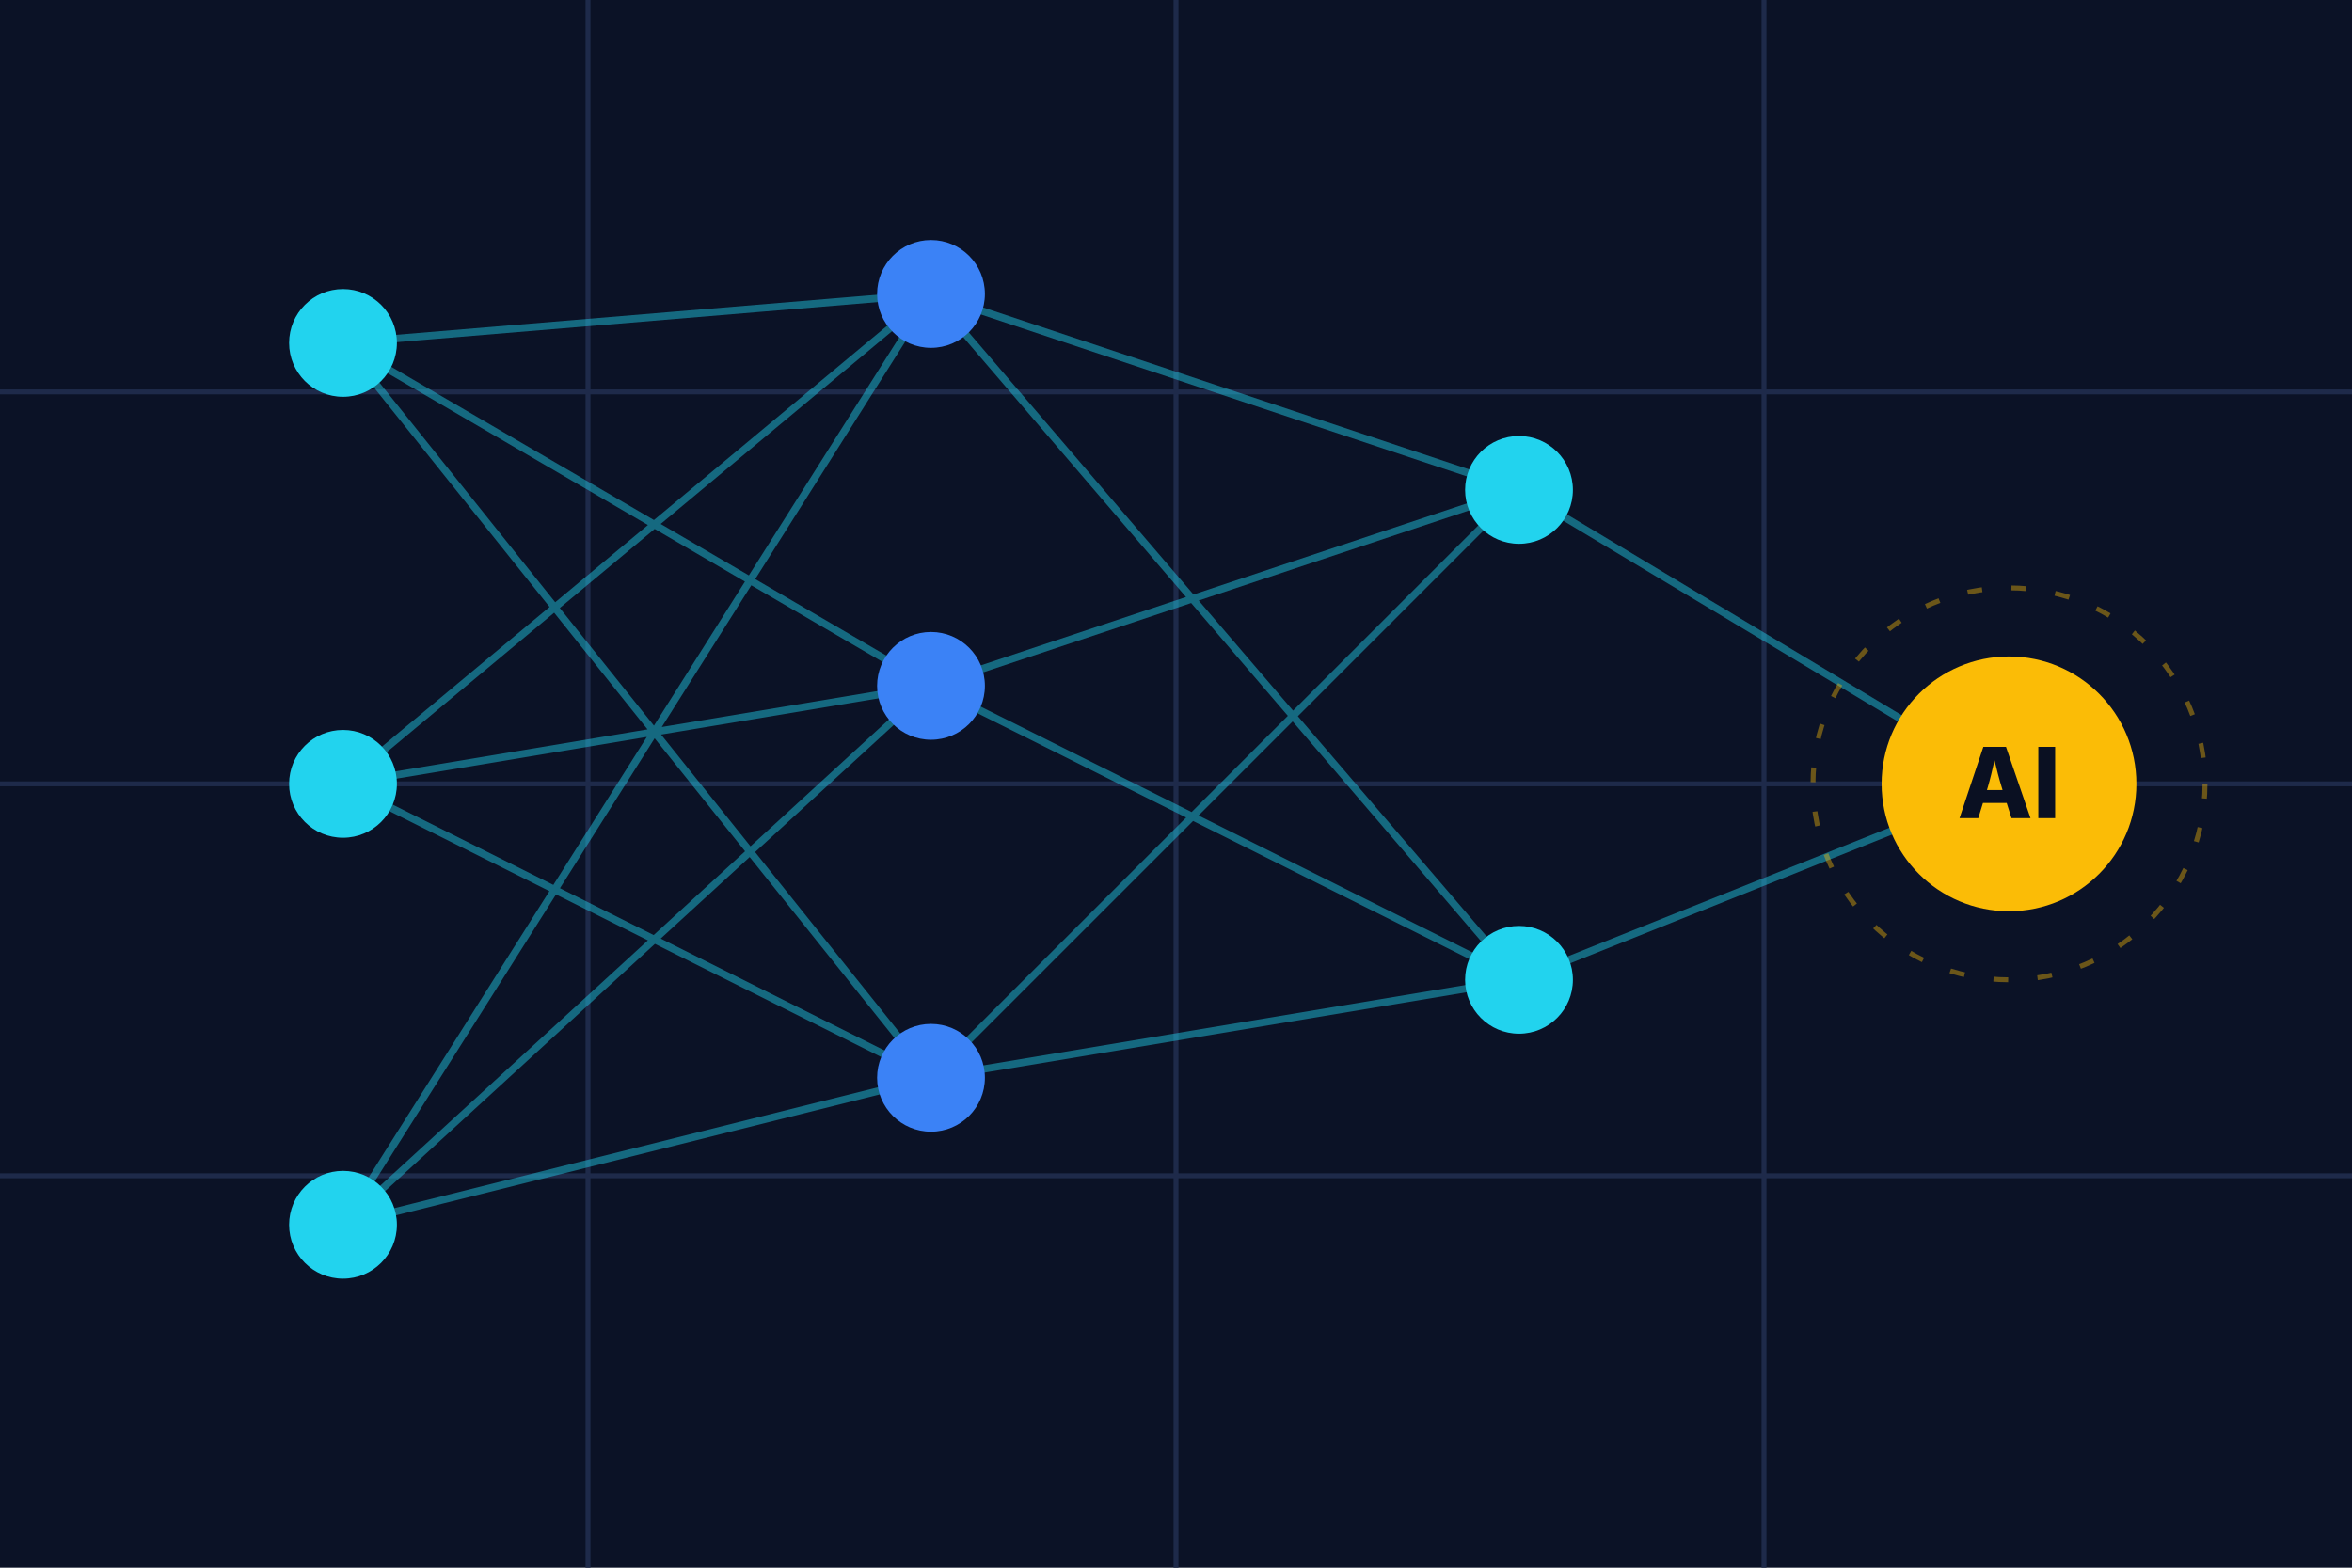
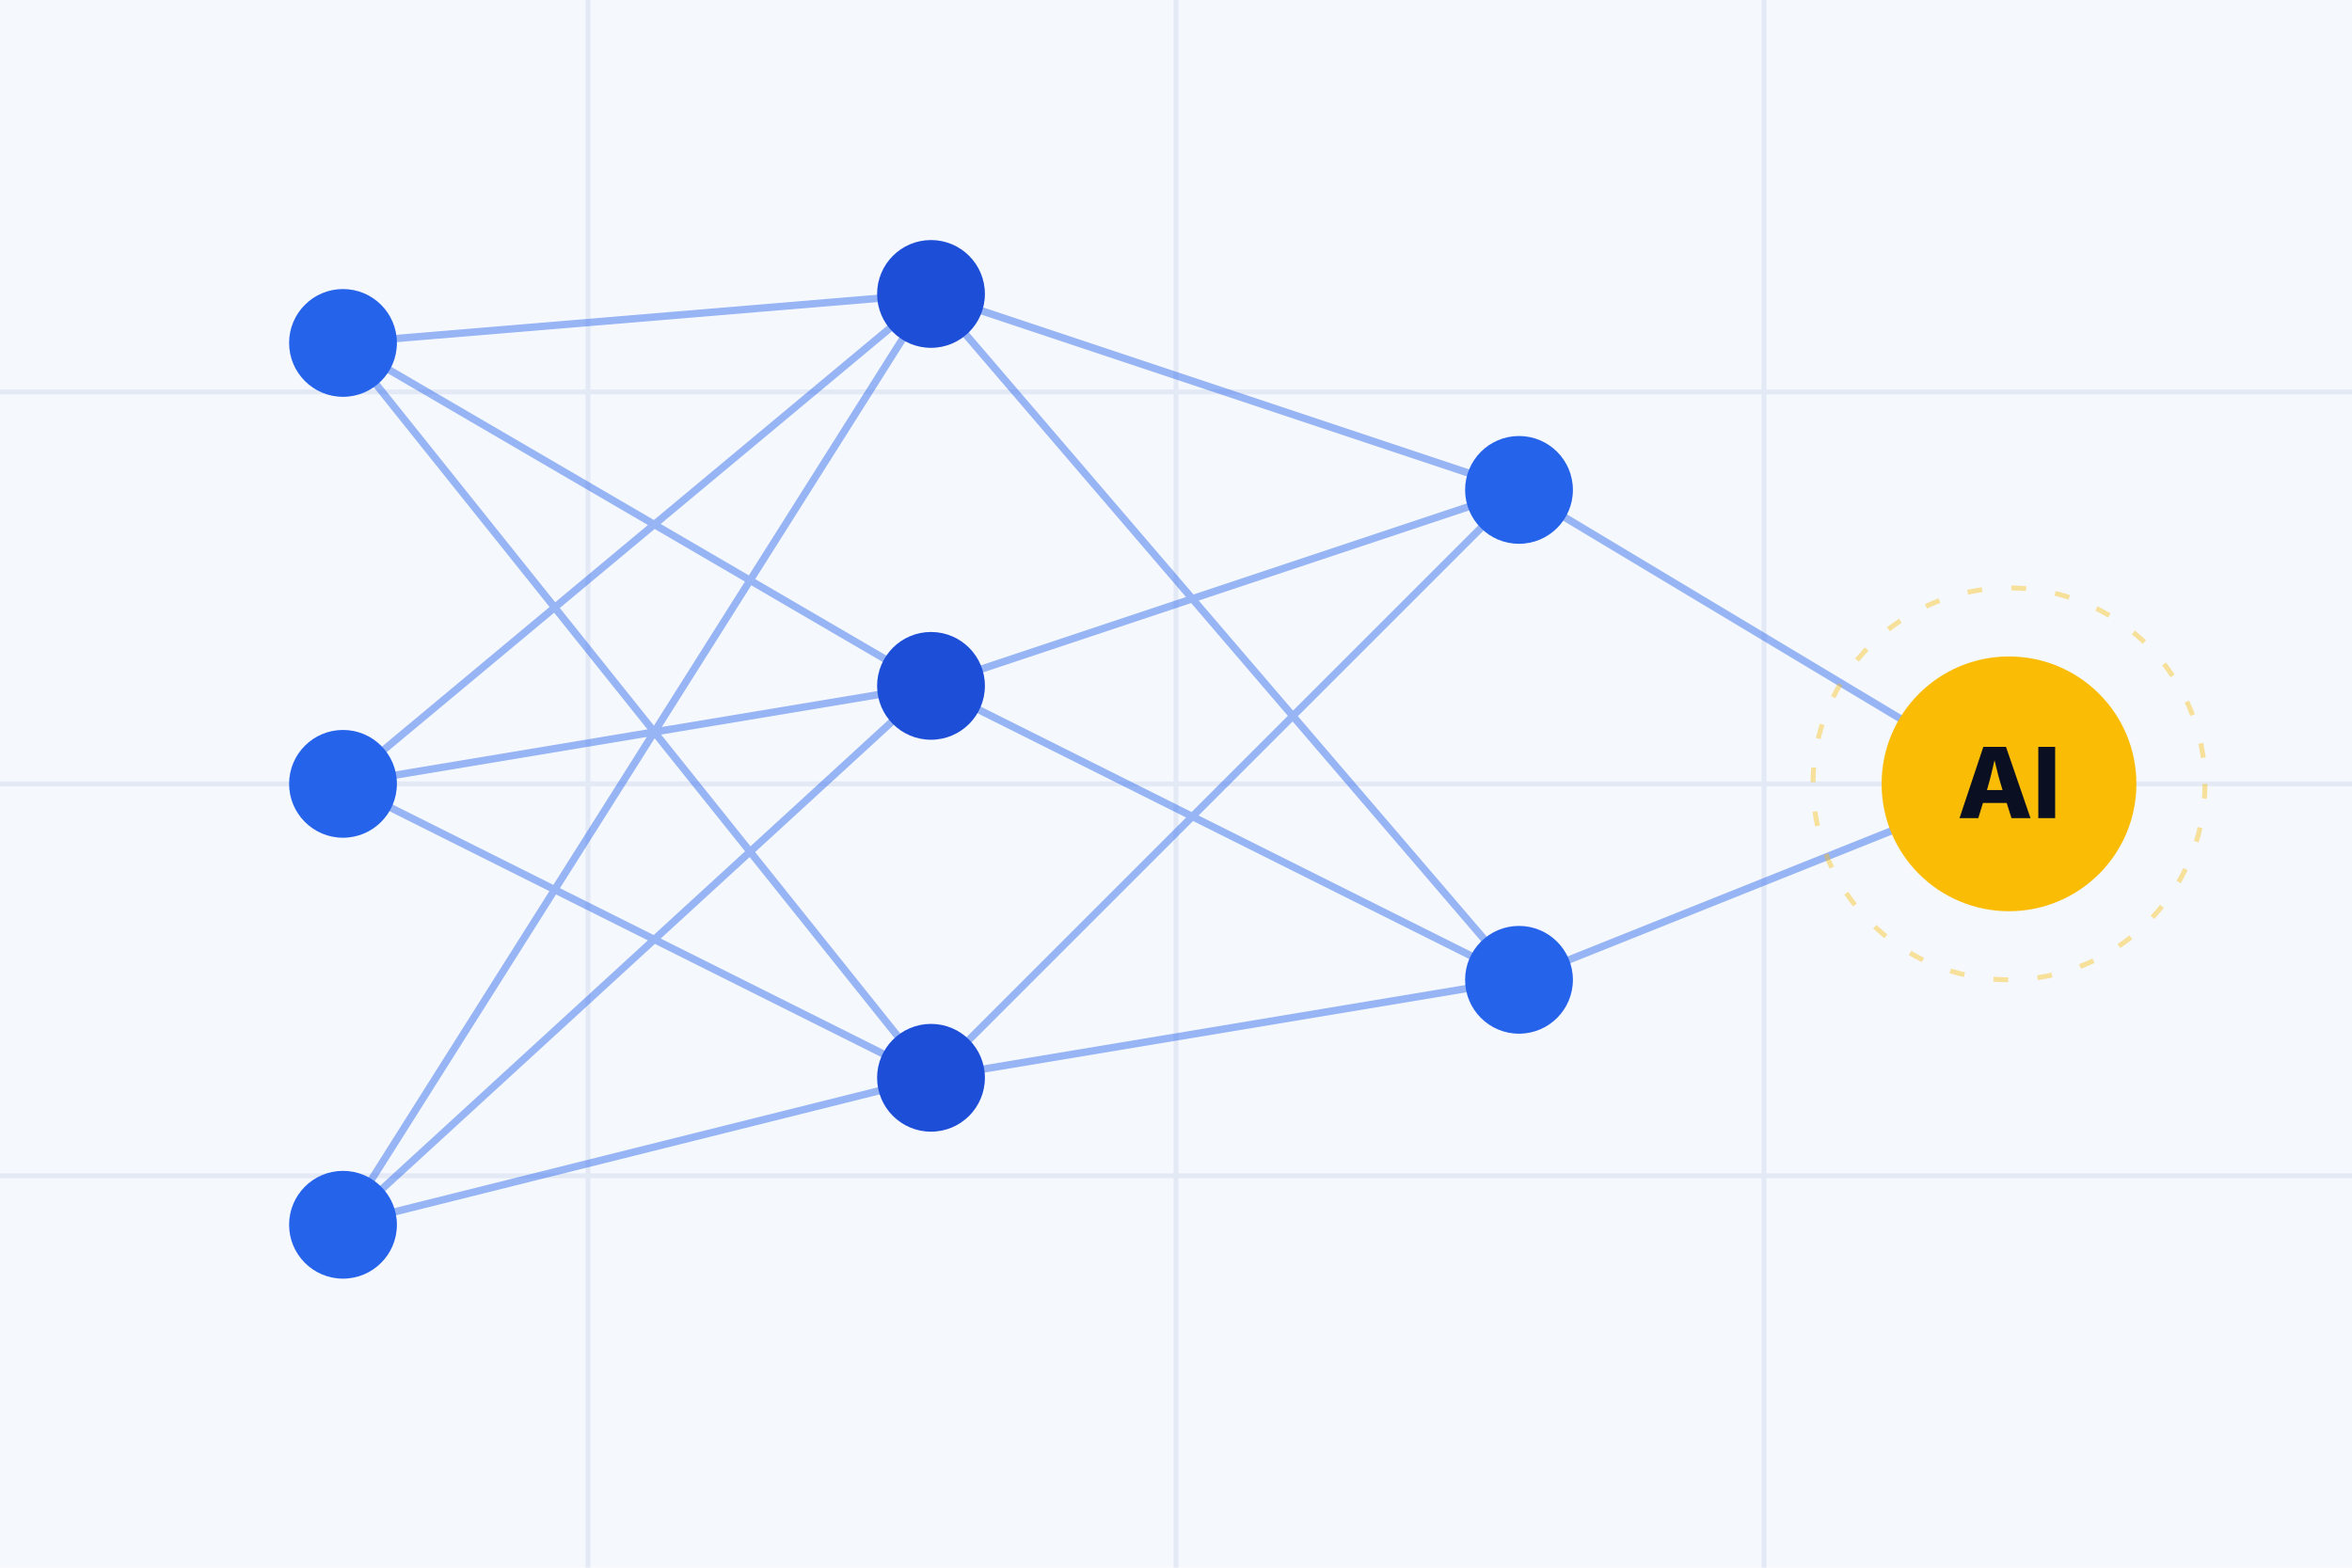
<svg xmlns="http://www.w3.org/2000/svg" viewBox="0 0 480 320" role="img" aria-label="AI and machine learning illustration">
-   <rect width="480" height="320" fill="#0B1226" />
-   <g fill="none" stroke="#1E2A4A">
+   <rect width="480" height="320" fill="#F5F8FD" />
+   <g fill="none" stroke="#E3EAF6">
    <path d="M0 80h480M0 160h480M0 240h480M120 0v320M240 0v320M360 0v320" />
  </g>
-   <g stroke="#22D3EE" stroke-opacity=".45" stroke-width="1.5">
+   <g stroke="#2563EB" stroke-opacity=".45" stroke-width="1.5">
    <path d="M70 70L190 60M70 70L190 140M70 70L190 220M70 160L190 60M70 160L190 140M70 160L190 220M70 250L190 60M70 250L190 140M70 250L190 220" />
    <path d="M190 60L310 100M190 60L310 200M190 140L310 100M190 140L310 200M190 220L310 100M190 220L310 200M310 100L410 160M310 200L410 160" />
  </g>
-   <g fill="#22D3EE">
+   <g fill="#2563EB">
    <circle cx="70" cy="70" r="11" />
    <circle cx="70" cy="160" r="11" />
    <circle cx="70" cy="250" r="11" />
  </g>
-   <g fill="#3B82F6">
+   <g fill="#1D4ED8">
    <circle cx="190" cy="60" r="11" />
    <circle cx="190" cy="140" r="11" />
    <circle cx="190" cy="220" r="11" />
  </g>
-   <g fill="#22D3EE">
+   <g fill="#2563EB">
    <circle cx="310" cy="100" r="11" />
    <circle cx="310" cy="200" r="11" />
  </g>
  <circle cx="410" cy="160" r="26" fill="#FBBC06" />
  <text x="410" y="167" text-anchor="middle" font-family="Inter,Arial,sans-serif" font-weight="800" font-size="20" fill="#0A1022">AI</text>
  <circle cx="410" cy="160" r="40" fill="none" stroke="#FBBC06" stroke-opacity=".4" stroke-dasharray="3 6" />
</svg>
